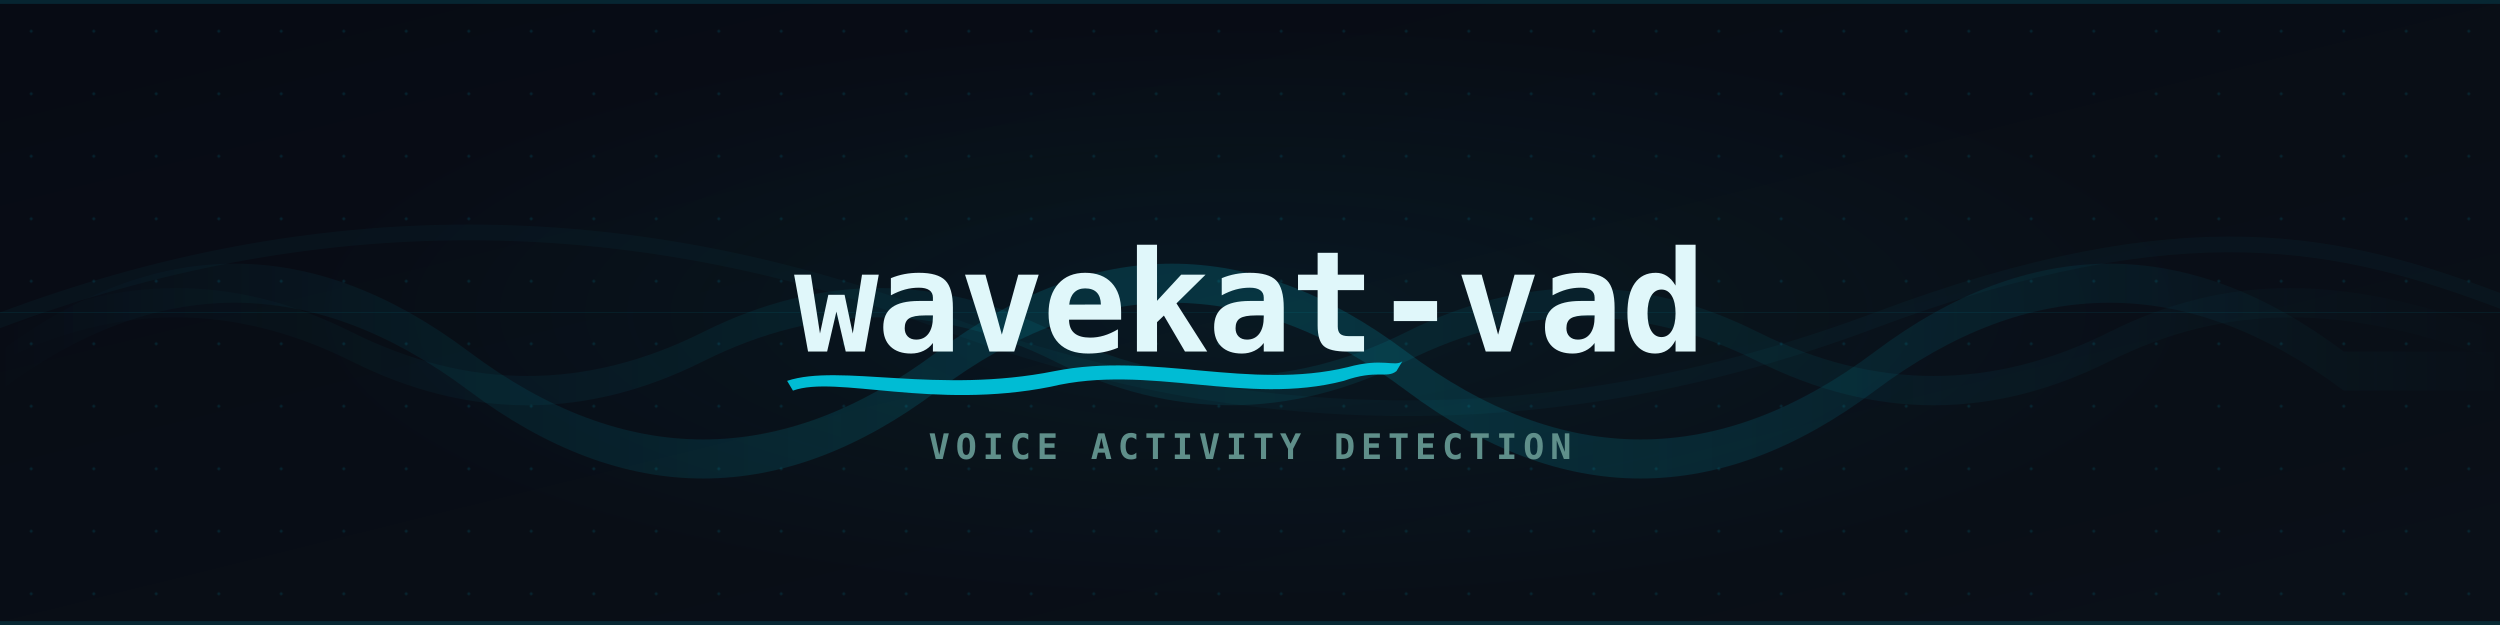
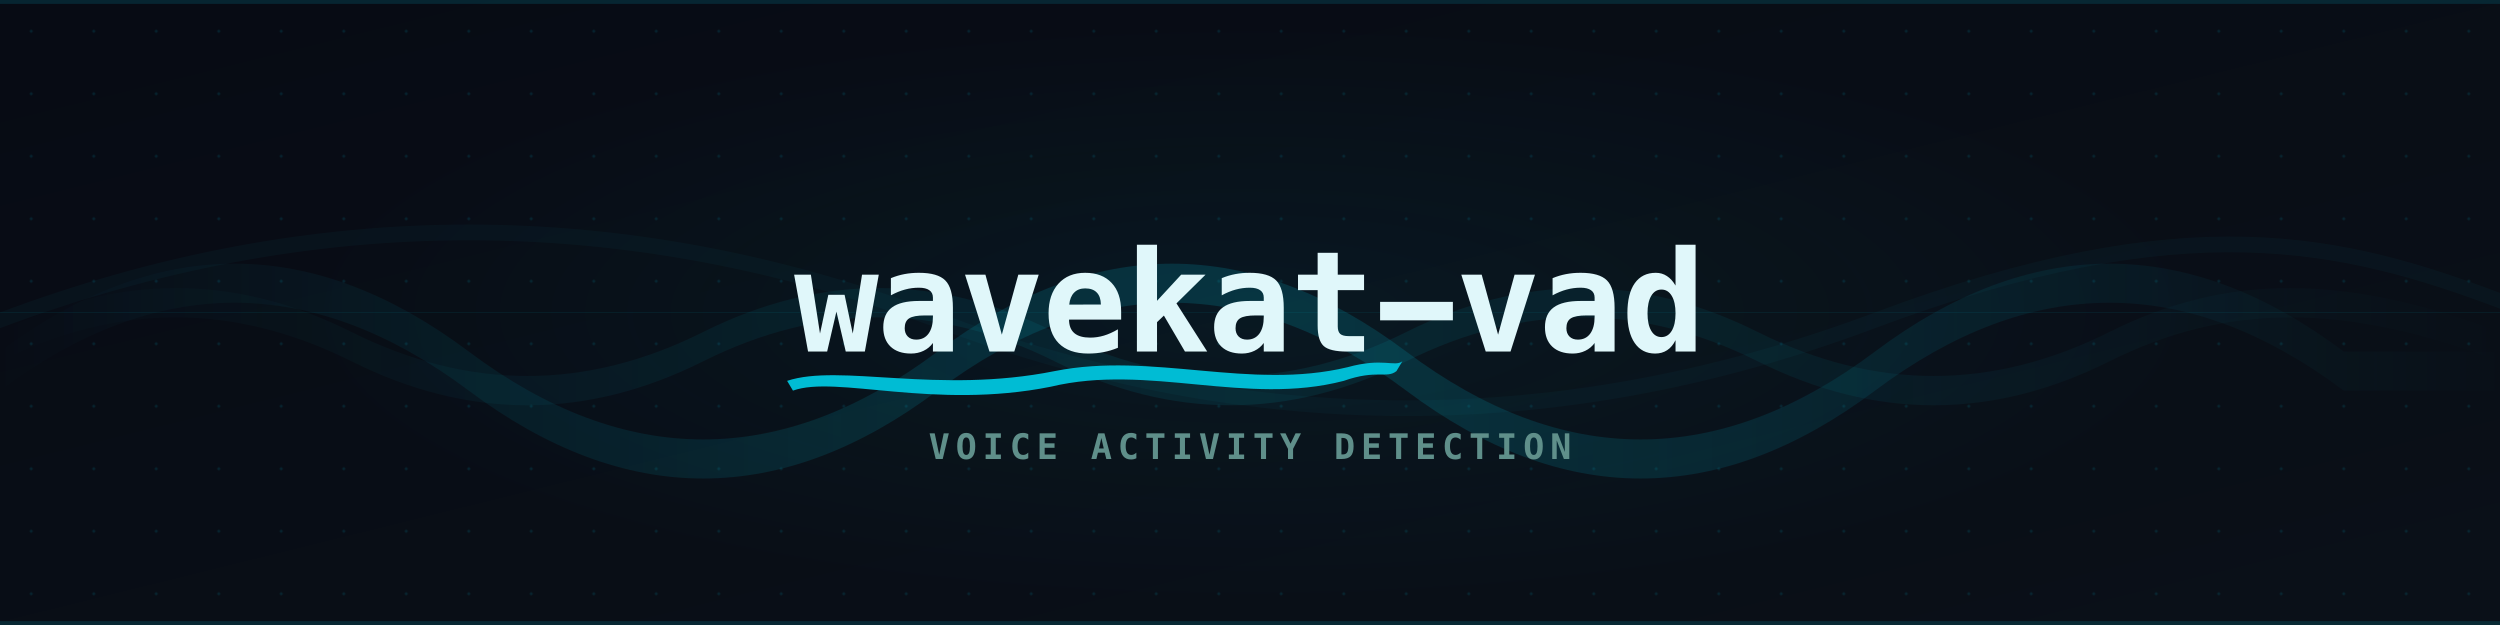
- <svg xmlns="http://www.w3.org/2000/svg" viewBox="0 0 1280 320" width="1280" height="320">
-   <defs>
+ <svg xmlns="http://www.w3.org/2000/svg" viewBox="0 0 1280 320" width="1280" height="320" version="1.1" id="svg19">
+   <defs id="defs14">
    <linearGradient id="bg" x1="0%" y1="0%" x2="100%" y2="100%">
-       <stop offset="0%" stop-color="#070b14" />
-       <stop offset="100%" stop-color="#0a1018" />
+       <stop offset="0%" stop-color="#070b14" id="stop1" />
+       <stop offset="100%" stop-color="#0a1018" id="stop2" />
    </linearGradient>
    <linearGradient id="wave1" x1="0%" y1="0%" x2="100%" y2="0%">
-       <stop offset="0%" stop-color="#00bcd4" stop-opacity="0" />
-       <stop offset="30%" stop-color="#00bcd4" stop-opacity="0.12" />
-       <stop offset="50%" stop-color="#00bcd4" stop-opacity="0.18" />
-       <stop offset="70%" stop-color="#00bcd4" stop-opacity="0.12" />
-       <stop offset="100%" stop-color="#00bcd4" stop-opacity="0" />
+       <stop offset="0%" stop-color="#00bcd4" stop-opacity="0" id="stop3" />
+       <stop offset="30%" stop-color="#00bcd4" stop-opacity="0.12" id="stop4" />
+       <stop offset="50%" stop-color="#00bcd4" stop-opacity="0.18" id="stop5" />
+       <stop offset="70%" stop-color="#00bcd4" stop-opacity="0.12" id="stop6" />
+       <stop offset="100%" stop-color="#00bcd4" stop-opacity="0" id="stop7" />
    </linearGradient>
    <linearGradient id="wave2" x1="0%" y1="0%" x2="100%" y2="0%">
-       <stop offset="0%" stop-color="#00bcd4" stop-opacity="0" />
-       <stop offset="25%" stop-color="#00bcd4" stop-opacity="0.06" />
-       <stop offset="50%" stop-color="#00bcd4" stop-opacity="0.10" />
-       <stop offset="75%" stop-color="#00bcd4" stop-opacity="0.06" />
-       <stop offset="100%" stop-color="#00bcd4" stop-opacity="0" />
+       <stop offset="0%" stop-color="#00bcd4" stop-opacity="0" id="stop8" />
+       <stop offset="25%" stop-color="#00bcd4" stop-opacity="0.06" id="stop9" />
+       <stop offset="50%" stop-color="#00bcd4" stop-opacity="0.10" id="stop10" />
+       <stop offset="75%" stop-color="#00bcd4" stop-opacity="0.06" id="stop11" />
+       <stop offset="100%" stop-color="#00bcd4" stop-opacity="0" id="stop12" />
    </linearGradient>
    <radialGradient id="glow" cx="50%" cy="50%" r="50%">
-       <stop offset="0%" stop-color="#00bcd4" stop-opacity="0.06" />
-       <stop offset="100%" stop-color="#00bcd4" stop-opacity="0" />
+       <stop offset="0%" stop-color="#00bcd4" stop-opacity="0.06" id="stop13" />
+       <stop offset="100%" stop-color="#00bcd4" stop-opacity="0" id="stop14" />
    </radialGradient>
    <pattern id="dots" width="32" height="32" patternUnits="userSpaceOnUse">
-       <circle cx="16" cy="16" r="0.8" fill="#00bcd4" opacity="0.12" />
+       <circle cx="16" cy="16" r="0.8" fill="#00bcd4" opacity="0.12" id="circle14" />
    </pattern>
  </defs>
-   <rect width="1280" height="320" fill="url(#bg)" />
-   <rect width="1280" height="320" fill="url(#dots)" />
-   <ellipse cx="640" cy="160" rx="500" ry="150" fill="url(#glow)" />
-   <path d="M 0 180 C 80 120, 160 120, 240 180 C 320 240, 400 240, 480 180 C 560 120, 640 120, 720 180 C 800 240, 880 240, 960 180 C 1040 120, 1120 120, 1200 180 L 1280 180 L 1280 200 L 1200 200 C 1120 140, 1040 140, 960 200 C 880 260, 800 260, 720 200 C 640 140, 560 140, 480 200 C 400 260, 320 260, 240 200 C 160 140, 80 140, 0 200 Z" fill="url(#wave1)" />
-   <path d="M 0 170 C 60 140, 120 140, 180 170 C 240 200, 300 200, 360 170 C 420 140, 480 140, 540 170 C 600 200, 660 200, 720 170 C 780 140, 840 140, 900 170 C 960 200, 1020 200, 1080 170 C 1140 140, 1200 140, 1280 170 L 1280 185 C 1200 155, 1140 155, 1080 185 C 1020 215, 960 215, 900 185 C 840 155, 780 155, 720 185 C 660 215, 600 215, 540 185 C 480 155, 420 155, 360 185 C 300 215, 240 215, 180 185 C 120 155, 60 155, 0 185 Z" fill="url(#wave2)" />
-   <path d="M 0 160 C 160 100, 320 100, 480 160 C 640 220, 800 220, 960 160 C 1120 100, 1200 120, 1280 150 L 1280 158 C 1200 128, 1120 108, 960 168 C 800 228, 640 228, 480 168 C 320 108, 160 108, 0 168 Z" fill="#00bcd4" opacity="0.04" />
-   <line x1="0" y1="160" x2="1280" y2="160" stroke="#00bcd4" stroke-width="0.5" opacity="0.08" />
-   <text x="640" y="180" text-anchor="middle" font-family="'SF Mono','JetBrains Mono','Fira Code','Cascadia Code',monospace" font-size="72" font-weight="700" fill="#e0f7fa" letter-spacing="-1">wavekat-vad</text>
-   <path d="M 403 195     C 430 186, 480 202, 540 190     C 590 180, 640 200, 690 188     C 708 183, 714 188, 718 185     L 715 190     C 710 194, 705 189, 688 195     C 638 208, 588 186, 538 198     C 478 210, 428 192, 406 200     Z" fill="#00bcd4" />
-   <text x="640" y="235" text-anchor="middle" font-family="'SF Mono','JetBrains Mono','Fira Code','Cascadia Code',monospace" font-size="18" font-weight="700" fill="#5f8f8a" letter-spacing="3">VOICE ACTIVITY DETECTION</text>
-   <rect x="0" y="0" width="1280" height="2" fill="#00bcd4" opacity="0.15" />
-   <rect x="0" y="318" width="1280" height="2" fill="#00bcd4" opacity="0.15" />
+   <path id="rect14" style="fill:url(#bg)" d="M 0,0 H 1280 V 320 H 0 Z" />
+   <path id="rect15" style="fill:url(#dots)" d="M 0,0 H 1280 V 320 H 0 Z" />
+   <path id="ellipse15" style="fill:url(#glow)" d="M 1140,160 A 500,150 0 0 1 640,310 500,150 0 0 1 140,160 500,150 0 0 1 640,10 500,150 0 0 1 1140,160 Z" />
+   <path d="M 0 180 C 80 120, 160 120, 240 180 C 320 240, 400 240, 480 180 C 560 120, 640 120, 720 180 C 800 240, 880 240, 960 180 C 1040 120, 1120 120, 1200 180 L 1280 180 L 1280 200 L 1200 200 C 1120 140, 1040 140, 960 200 C 880 260, 800 260, 720 200 C 640 140, 560 140, 480 200 C 400 260, 320 260, 240 200 C 160 140, 80 140, 0 200 Z" fill="url(#wave1)" id="path15" />
+   <path d="M 0 170 C 60 140, 120 140, 180 170 C 240 200, 300 200, 360 170 C 420 140, 480 140, 540 170 C 600 200, 660 200, 720 170 C 780 140, 840 140, 900 170 C 960 200, 1020 200, 1080 170 C 1140 140, 1200 140, 1280 170 L 1280 185 C 1200 155, 1140 155, 1080 185 C 1020 215, 960 215, 900 185 C 840 155, 780 155, 720 185 C 660 215, 600 215, 540 185 C 480 155, 420 155, 360 185 C 300 215, 240 215, 180 185 C 120 155, 60 155, 0 185 Z" fill="url(#wave2)" id="path16" />
+   <path d="M 0 160 C 160 100, 320 100, 480 160 C 640 220, 800 220, 960 160 C 1120 100, 1200 120, 1280 150 L 1280 158 C 1200 128, 1120 108, 960 168 C 800 228, 640 228, 480 168 C 320 108, 160 108, 0 168 Z" fill="#00bcd4" opacity="0.04" id="path17" />
+   <path id="line17" style="opacity:0.08;stroke:#00bcd4;stroke-width:0.5" d="M 0,160 H 1280" />
+   <path d="m 406.588,140.625 h 8.578 l 4.676,30.164 4.254,-19.863 h 8.332 l 4.184,19.863 4.746,-30.164 h 8.578 L 442.799,180 h -9.773 L 428.244,159.539 423.498,180 h -9.773 z m 66.957,20.883 q -5.766,0 -8.051,1.477 -2.285,1.477 -2.285,5.062 0,2.672 1.582,4.254 1.582,1.582 4.289,1.582 4.078,0 6.328,-3.059 2.25,-3.094 2.25,-8.613 v -0.703 z m 14.344,-3.973 V 180 H 477.658 v -4.395 q -1.863,2.602 -4.781,4.008 -2.918,1.406 -6.434,1.406 -6.715,0 -10.477,-3.551 -3.727,-3.551 -3.727,-9.914 0,-6.891 4.465,-10.16 4.465,-3.305 13.816,-3.305 h 7.137 v -1.723 q 0,-2.496 -1.828,-3.762 -1.793,-1.301 -5.309,-1.301 -3.691,0 -7.172,0.949 -3.445,0.914 -7.207,2.953 v -8.789 q 3.41,-1.406 6.926,-2.074 3.516,-0.668 7.453,-0.668 9.598,0 13.465,3.902 3.902,3.902 3.902,13.957 z M 531.818,140.625 519.303,180 h -12.691 L 494.096,140.625 h 10.441 l 8.402,30.727 8.438,-30.727 z m 40.555,37.441 q -3.586,1.477 -7.312,2.215 -3.727,0.738 -7.875,0.738 -9.879,0 -15.117,-5.273 -5.203,-5.309 -5.203,-15.258 0,-9.633 5.027,-15.223 5.027,-5.59 13.711,-5.59 8.754,0 13.57,5.203 4.852,5.168 4.852,14.59 v 4.184 H 547.342 q 0.035,4.641 2.742,6.926 2.707,2.285 8.086,2.285 3.551,0 6.996,-1.02 3.445,-1.02 7.207,-3.234 z m -8.719,-22.148 q -0.07,-4.078 -2.109,-6.152 -2.004,-2.109 -5.941,-2.109 -3.551,0 -5.66,2.18 -2.109,2.145 -2.496,6.117 z m 18.441,-30.621 h 10.301 v 28.723 l 12.375,-13.395 h 12.48 L 602.346,155.32 618.096,180 h -11.391 l -10.793,-18.422 -3.516,3.375 V 180 H 582.096 Z m 60.84,36.211 q -5.766,0 -8.051,1.477 -2.285,1.477 -2.285,5.062 0,2.672 1.582,4.254 1.582,1.582 4.289,1.582 4.078,0 6.328,-3.059 2.25,-3.094 2.25,-8.613 v -0.703 z m 14.344,-3.973 V 180 h -10.23 v -4.395 q -1.863,2.602 -4.781,4.008 -2.918,1.406 -6.434,1.406 -6.715,0 -10.477,-3.551 -3.727,-3.551 -3.727,-9.914 0,-6.891 4.465,-10.16 4.465,-3.305 13.816,-3.305 h 7.137 v -1.723 q 0,-2.496 -1.828,-3.762 -1.793,-1.301 -5.309,-1.301 -3.691,0 -7.172,0.949 -3.445,0.914 -7.207,2.953 v -8.789 q 3.41,-1.406 6.926,-2.074 3.516,-0.668 7.453,-0.668 9.598,0 13.465,3.902 3.902,3.902 3.902,13.957 z m 27.652,-28.09 V 140.625 h 13.465 v 7.91 h -13.465 v 18.633 q 0,2.637 1.266,3.797 1.301,1.125 4.289,1.125 h 7.91 V 180 h -8.648 q -8.859,0 -11.988,-2.812 -3.129,-2.848 -3.129,-10.512 V 148.535 H 664.576 V 140.625 h 10.055 v -11.18 z m 21.676,25.102 h 37.266 v 9.457 H 706.607 Z M 785.904,140.625 773.389,180 h -12.691 l -12.516,-39.375 h 10.441 l 8.402,30.727 8.438,-30.727 z m 26.422,20.883 q -5.766,0 -8.051,1.477 -2.285,1.477 -2.285,5.062 0,2.672 1.582,4.254 1.582,1.582 4.289,1.582 4.078,0 6.328,-3.059 2.25,-3.094 2.25,-8.613 v -0.703 z m 14.344,-3.973 V 180 h -10.23 v -4.395 q -1.863,2.602 -4.781,4.008 -2.918,1.406 -6.434,1.406 -6.715,0 -10.477,-3.551 -3.727,-3.551 -3.727,-9.914 0,-6.891 4.465,-10.16 4.465,-3.305 13.816,-3.305 h 7.137 v -1.723 q 0,-2.496 -1.828,-3.762 -1.793,-1.301 -5.309,-1.301 -3.691,0 -7.172,0.949 -3.445,0.914 -7.207,2.953 v -8.789 q 3.41,-1.406 6.926,-2.074 3.516,-0.668 7.453,-0.668 9.598,0 13.465,3.902 3.902,3.902 3.902,13.957 z m 31.203,-11.32 v -20.918 h 10.266 V 180 h -10.266 v -5.836 q -1.652,3.41 -4.289,5.133 -2.602,1.723 -6.152,1.723 -6.75,0 -10.477,-5.414 -3.727,-5.414 -3.727,-15.258 0,-9.984 3.762,-15.328 3.797,-5.344 10.793,-5.344 3.164,0 5.66,1.652 2.531,1.617 4.43,4.887 z m -14.344,14.203 q 0,5.695 1.898,8.93 1.898,3.234 5.238,3.234 3.34,0 5.273,-3.234 1.934,-3.234 1.934,-8.93 0,-5.695 -1.934,-8.93 -1.934,-3.234 -5.273,-3.234 -3.34,0 -5.238,3.234 -1.898,3.234 -1.898,8.93 z" id="text17" style="font-weight:700;font-size:72px;font-family:Menlo, 'SF Mono', 'JetBrains Mono', 'Fira Code', 'Cascadia Code', monospace;letter-spacing:-1;text-anchor:middle;fill:#e0f7fa" aria-label="wavekat-vad" />
+   <path d="M 403 195     C 430 186, 480 202, 540 190     C 590 180, 640 200, 690 188     C 708 183, 714 188, 718 185     L 715 190     C 710 194, 705 189, 688 195     C 638 208, 588 186, 538 198     C 478 210, 428 192, 406 200     Z" fill="#00bcd4" id="path18" />
+   <path d="m 480.871,232.838 2.312,-10.96 h 2.61 L 482.673,235 h -3.595 l -3.12,-13.122 h 2.61 z m 13.837,-8.868 q -0.993,0 -1.45,1.063 -0.457,1.055 -0.457,3.419 0,2.355 0.457,3.419 0.457,1.055 1.45,1.055 1.002,0 1.459,-1.055 0.457,-1.063 0.457,-3.419 0,-2.364 -0.457,-3.419 -0.457,-1.063 -1.459,-1.063 z m -4.605,4.482 q 0,-3.366 1.16,-5.089 1.169,-1.723 3.445,-1.723 2.285,0 3.445,1.723 1.169,1.723 1.169,5.089 0,3.357 -1.169,5.08 -1.16,1.723 -3.445,1.723 -2.276,0 -3.445,-1.723 -1.16,-1.723 -1.16,-5.08 z m 14.54,-4.289 v -2.285 h 7.813 v 2.285 h -2.61 v 8.552 h 2.61 V 235 h -7.813 v -2.285 h 2.61 v -8.552 z m 21.826,10.459 q -0.615,0.316 -1.292,0.475 -0.677,0.158 -1.424,0.158 -2.654,0 -4.052,-1.749 -1.397,-1.749 -1.397,-5.054 0,-3.313 1.397,-5.062 1.397,-1.749 4.052,-1.749 0.747,0 1.433,0.158 0.686,0.158 1.283,0.475 v 2.883 q -0.668,-0.615 -1.301,-0.896 -0.624,-0.29 -1.292,-0.29 -1.424,0 -2.153,1.134 -0.721,1.125 -0.721,3.349 0,2.215 0.721,3.349 0.729,1.125 2.153,1.125 0.668,0 1.292,-0.281 0.633,-0.29 1.301,-0.905 z M 540.455,235 h -8.174 v -13.122 h 8.174 v 2.285 h -5.581 v 2.83 h 5.054 v 2.285 h -5.054 v 3.437 h 5.581 z m 23.438,-10.749 -1.222,5.37 h 2.452 z m -1.582,-2.373 h 3.173 L 569.025,235 h -2.593 l -0.809,-3.243 h -3.472 L 561.361,235 h -2.593 z m 19.506,12.744 q -0.615,0.316 -1.292,0.475 -0.677,0.158 -1.424,0.158 -2.654,0 -4.052,-1.749 -1.397,-1.749 -1.397,-5.054 0,-3.313 1.397,-5.062 1.397,-1.749 4.052,-1.749 0.747,0 1.433,0.158 0.686,0.158 1.283,0.475 v 2.883 q -0.668,-0.615 -1.301,-0.896 -0.624,-0.29 -1.292,-0.29 -1.424,0 -2.153,1.134 -0.721,1.125 -0.721,3.349 0,2.215 0.721,3.349 0.729,1.125 2.153,1.125 0.668,0 1.292,-0.281 0.633,-0.29 1.301,-0.905 z M 592.867,235 h -2.593 v -10.854 h -3.331 v -2.268 h 9.255 v 2.268 h -3.331 z m 8.634,-10.837 v -2.285 h 7.813 v 2.285 h -2.61 v 8.552 h 2.61 V 235 h -7.813 v -2.285 h 2.61 v -8.552 z m 17.739,8.675 2.312,-10.96 h 2.61 L 621.042,235 h -3.595 l -3.12,-13.122 h 2.61 z m 9.935,-8.675 v -2.285 h 7.813 v 2.285 h -2.61 v 8.552 h 2.61 V 235 h -7.813 v -2.285 h 2.61 v -8.552 z M 648.215,235 h -2.593 v -10.854 h -3.331 v -2.268 h 9.255 v 2.268 h -3.331 z m 7.192,-13.122 h 2.795 l 2.549,5.273 2.558,-5.273 h 2.795 l -4.052,7.954 V 235 h -2.593 v -5.168 z m 31.4,2.338 v 8.446 h 0.703 q 1.529,0 2.18,-0.958 0.65,-0.967 0.65,-3.278 0,-2.294 -0.65,-3.252 -0.65,-0.958 -2.18,-0.958 z m -2.593,-2.338 h 2.777 q 3.217,0 4.632,1.538 1.415,1.529 1.415,5.01 0,3.489 -1.415,5.036 Q 690.209,235 686.992,235 h -2.777 z M 706.498,235 h -8.174 v -13.122 h 8.174 v 2.285 h -5.581 v 2.83 h 5.054 v 2.285 h -5.054 v 3.437 h 5.581 z m 10.901,0 h -2.593 v -10.854 h -3.331 v -2.268 h 9.255 v 2.268 h -3.331 z m 16.772,0 h -8.174 v -13.122 h 8.174 v 2.285 h -5.581 v 2.83 h 5.054 v 2.285 h -5.054 v 3.437 h 5.581 z m 13.688,-0.378 q -0.615,0.316 -1.292,0.475 -0.677,0.158 -1.424,0.158 -2.654,0 -4.052,-1.749 -1.397,-1.749 -1.397,-5.054 0,-3.313 1.397,-5.062 1.397,-1.749 4.052,-1.749 0.747,0 1.433,0.158 0.686,0.158 1.283,0.475 v 2.883 q -0.668,-0.615 -1.301,-0.896 -0.624,-0.29 -1.292,-0.29 -1.424,0 -2.153,1.134 -0.721,1.125 -0.721,3.349 0,2.215 0.721,3.349 0.729,1.125 2.153,1.125 0.668,0 1.292,-0.281 0.633,-0.29 1.301,-0.905 z M 758.91,235 h -2.593 v -10.854 h -3.331 v -2.268 h 9.255 v 2.268 h -3.331 z m 8.634,-10.837 v -2.285 h 7.813 v 2.285 h -2.61 v 8.552 h 2.61 V 235 h -7.813 v -2.285 h 2.61 v -8.552 z m 17.739,-0.193 q -0.993,0 -1.45,1.063 -0.457,1.055 -0.457,3.419 0,2.355 0.457,3.419 0.457,1.055 1.45,1.055 1.002,0 1.459,-1.055 0.457,-1.063 0.457,-3.419 0,-2.364 -0.457,-3.419 -0.457,-1.063 -1.459,-1.063 z m -4.605,4.482 q 0,-3.366 1.16,-5.089 1.169,-1.723 3.445,-1.723 2.285,0 3.445,1.723 1.169,1.723 1.169,5.089 0,3.357 -1.169,5.08 -1.16,1.723 -3.445,1.723 -2.276,0 -3.445,-1.723 -1.16,-1.723 -1.16,-5.08 z m 14.074,-6.574 h 2.786 l 3.656,9.536 v -9.536 h 2.285 V 235 h -2.769 l -3.674,-9.536 V 235 h -2.285 z" id="text18" style="font-weight:700;font-size:18px;font-family:Menlo, 'SF Mono', 'JetBrains Mono', 'Fira Code', 'Cascadia Code', monospace;letter-spacing:3;text-anchor:middle;fill:#5f8f8a" aria-label="VOICE ACTIVITY DETECTION" />
+   <path id="rect18" style="opacity:0.15;fill:#00bcd4" d="M 0,0 H 1280 V 2 H 0 Z" />
+   <path id="rect19" style="opacity:0.15;fill:#00bcd4" d="m 0,318 h 1280 v 2 H 0 Z" />
</svg>
